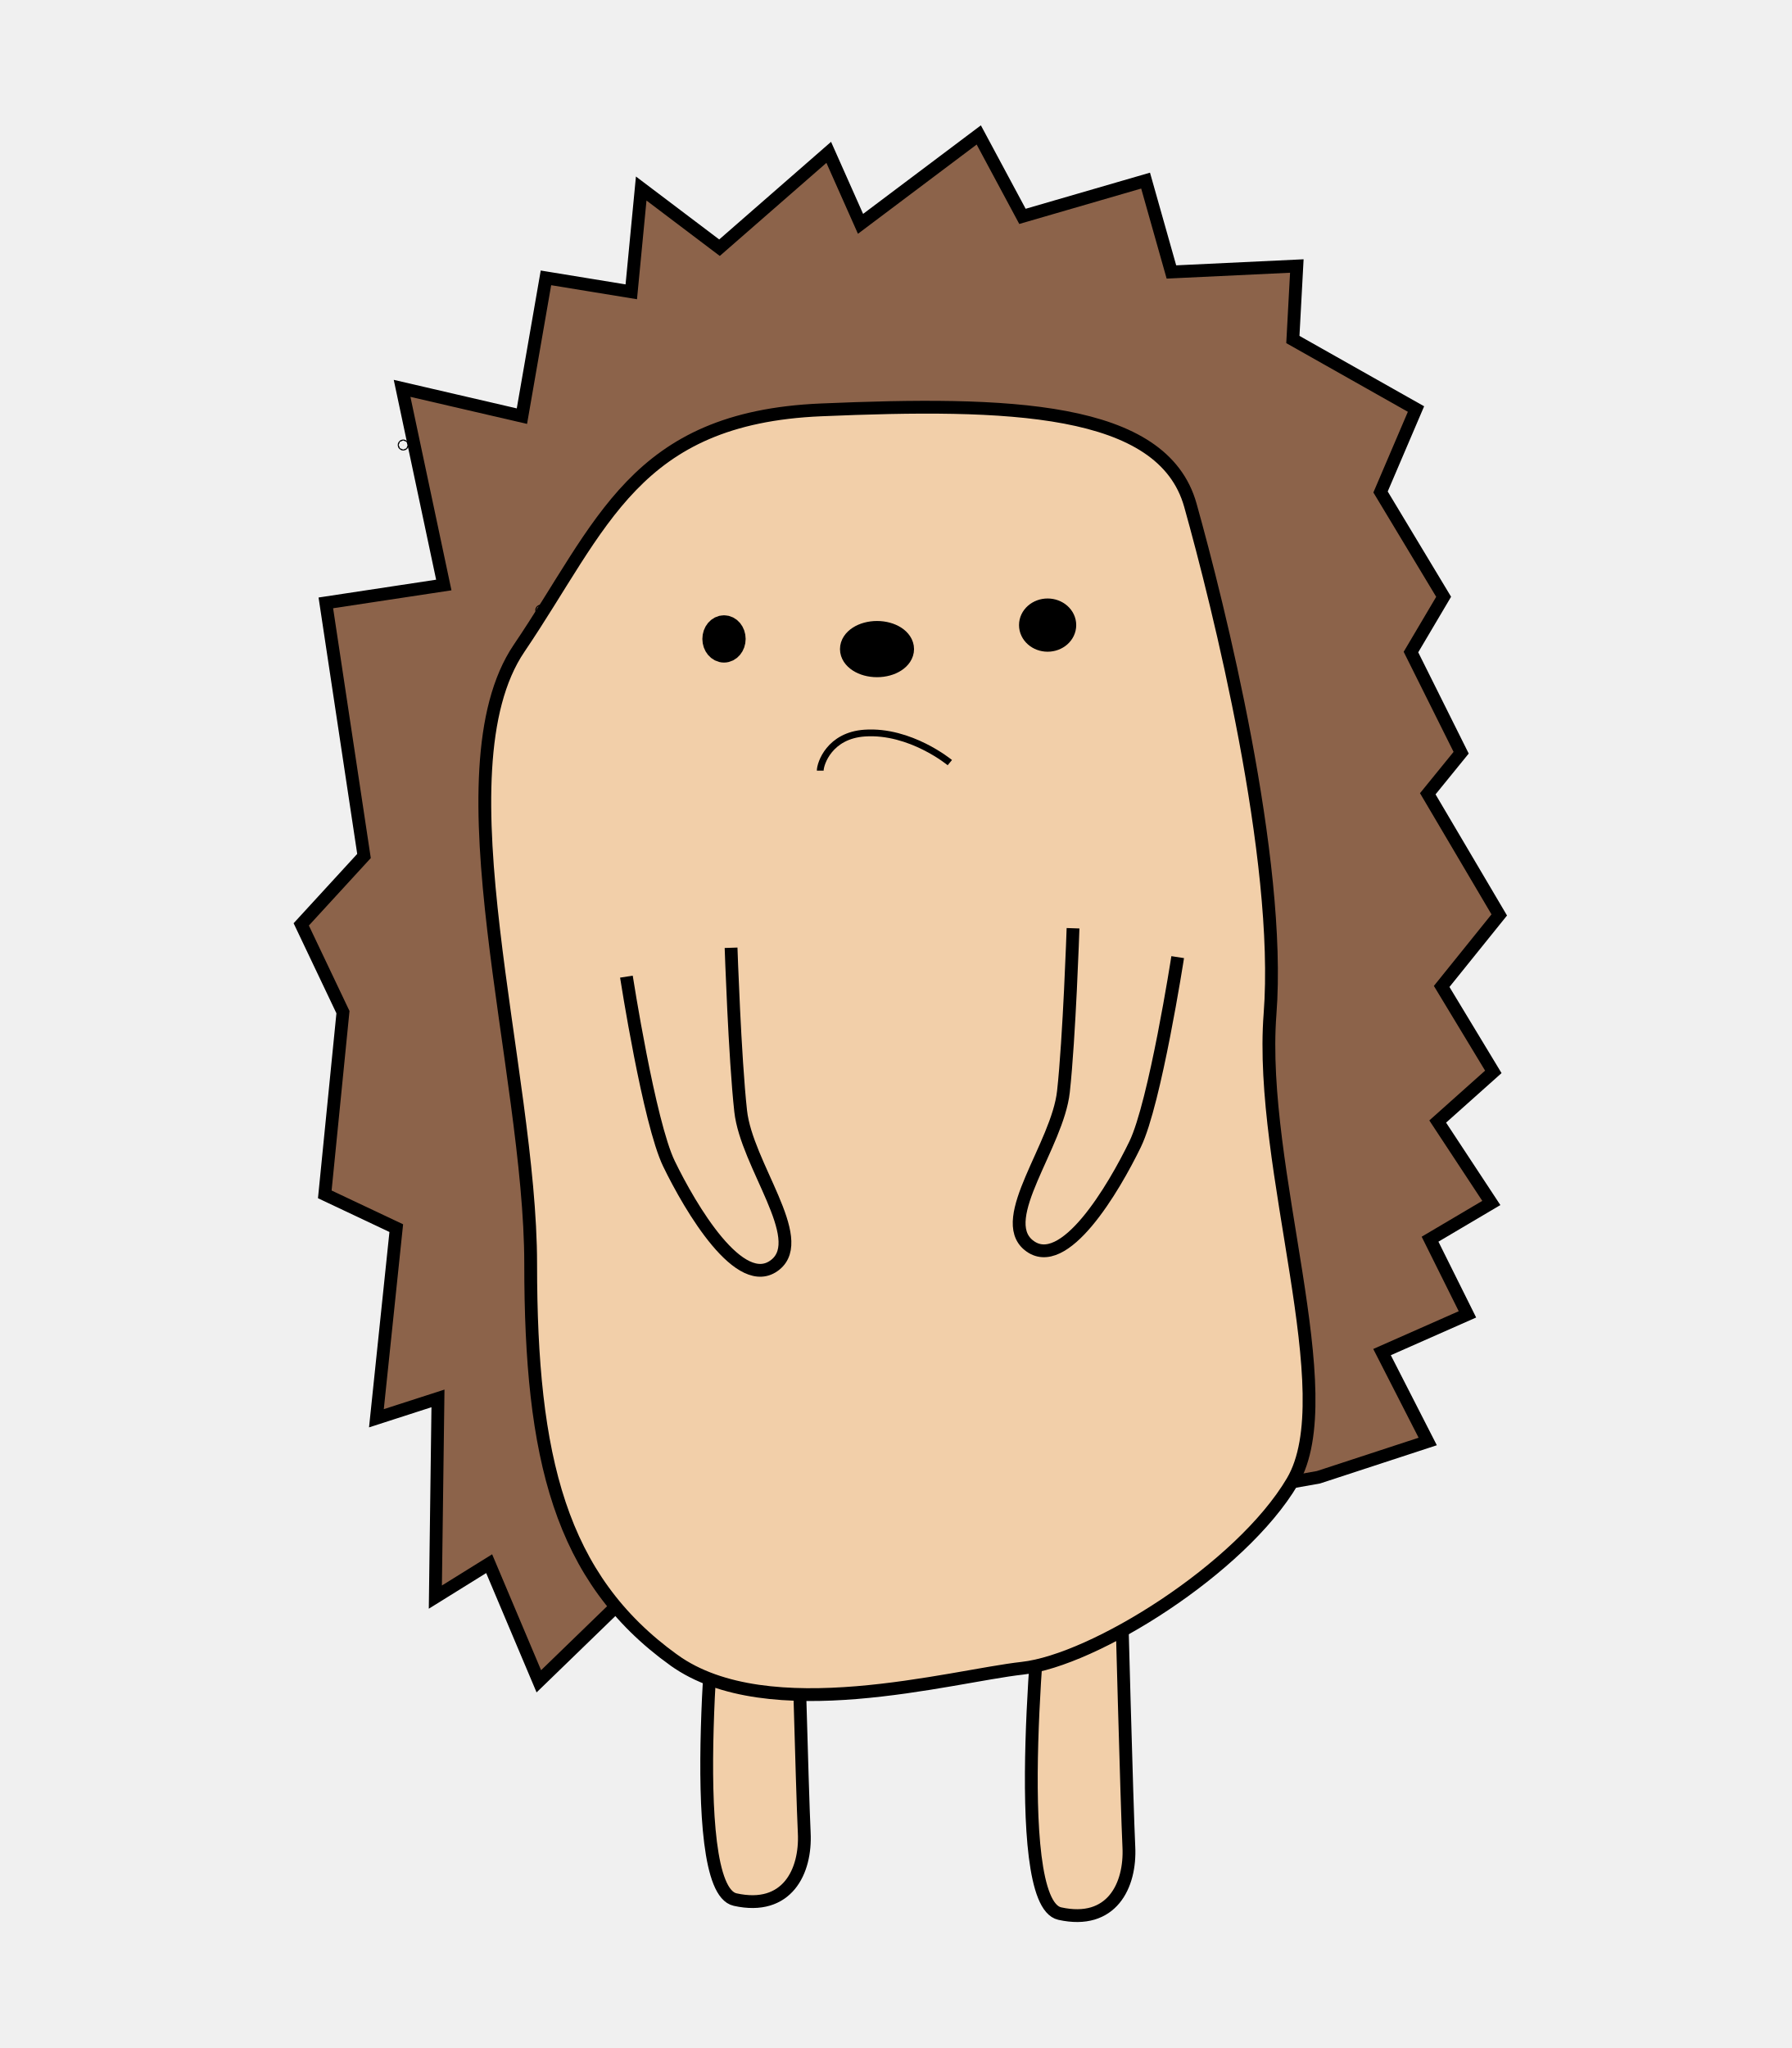
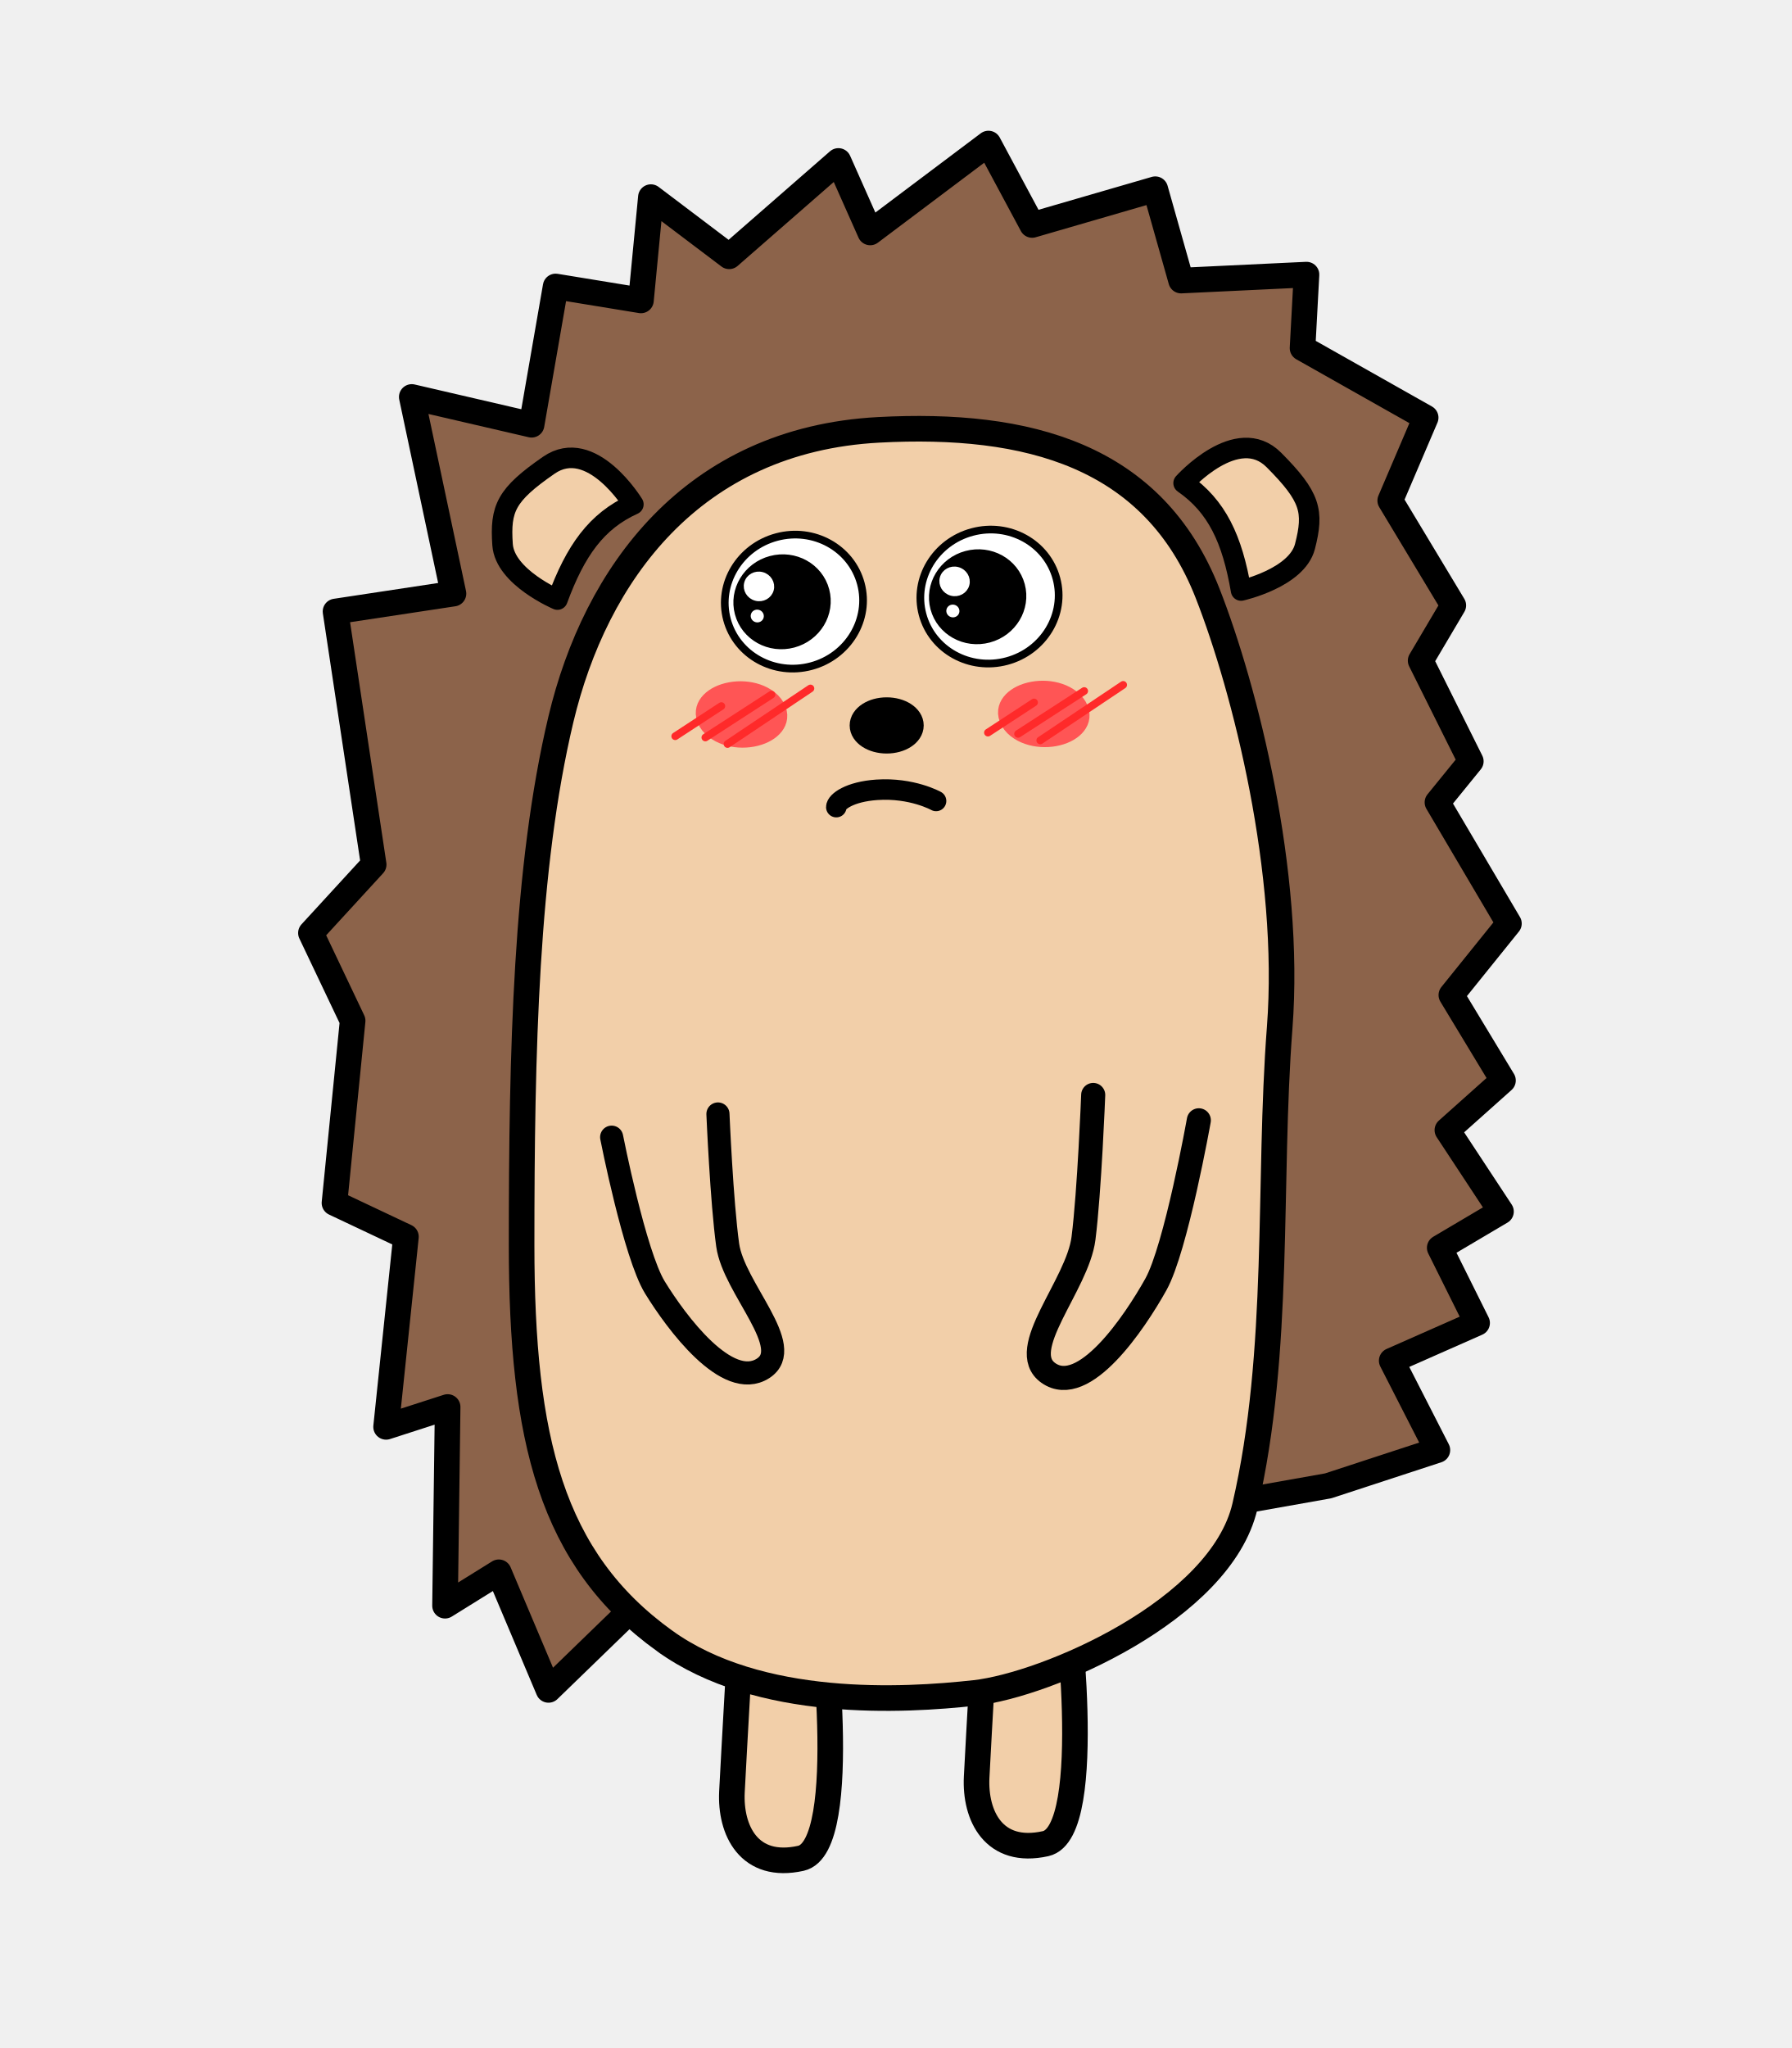
<svg xmlns="http://www.w3.org/2000/svg" width="70mm" height="80mm" viewBox="0 0 70 80" version="1.1" id="svg74501">
  <defs id="defs74498" />
  <g id="layer1">
-     <circle id="path72033-7" style="font-variation-settings:normal;fill:#f2cfa9;fill-opacity:1;stroke:#000000;stroke-width:0.393;stroke-linecap:butt;stroke-linejoin:miter;stroke-miterlimit:4;stroke-dasharray:none;stroke-dashoffset:0;stroke-opacity:1;stop-color:#000000" cx="15.754" cy="17.383" r="0.019" />
-     <path style="font-variation-settings:normal;fill:#f2cfa9;fill-opacity:1;fill-rule:evenodd;stroke:#000000;stroke-width:0.393;stroke-linecap:butt;stroke-linejoin:miter;stroke-miterlimit:4;stroke-dasharray:none;stroke-dashoffset:0;stroke-opacity:1;stop-color:#000000" d="m 21.344,23.891 c 0,0 0.296,0.953 -1.643,-0.599 -1.94,-1.552 -1.552,-2.793 -0.931,-3.647 0.621,-0.854 2.561,-2.405 3.802,-1.397 1.242,1.009 2.173,1.785 2.173,1.785 z" id="path72070-0" />
-     <path style="font-variation-settings:normal;fill:#f2cfa9;fill-opacity:1;fill-rule:evenodd;stroke:#000000;stroke-width:0.393;stroke-linecap:butt;stroke-linejoin:miter;stroke-miterlimit:4;stroke-dasharray:none;stroke-dashoffset:0;stroke-opacity:1;stop-color:#000000" d="m 43.641,17.443 c 0,0 3.133,-2.865 4.762,-0.925 1.63,1.94 2.871,3.88 1.785,5.044 -1.086,1.164 -3.725,1.862 -3.725,1.862 z" id="path72072-4" />
-     <circle id="path72029-8" style="font-variation-settings:normal;fill:#f2cfa9;fill-opacity:1;stroke:#000000;stroke-width:0.393;stroke-linecap:butt;stroke-linejoin:miter;stroke-miterlimit:4;stroke-dasharray:none;stroke-dashoffset:0;stroke-opacity:1;stop-color:#000000" cx="21.128" cy="23.835" r="0.019" />
-     <path style="font-variation-settings:normal;vector-effect:none;fill:#8c634a;fill-opacity:1;fill-rule:evenodd;stroke:#000000;stroke-width:0.5;stroke-linecap:butt;stroke-linejoin:miter;stroke-miterlimit:4;stroke-dasharray:none;stroke-dashoffset:0;stroke-opacity:1;-inkscape-stroke:none;stop-color:#000000" d="m 24.29,62.539 -3.237,3.137 -1.941,-4.595 -2.102,1.306 0.102,-7.762 -2.405,0.776 0.776,-7.427 -2.793,-1.319 0.71,-7.118 -1.63,-3.428 2.452,-2.672 -1.491,-9.887 4.609,-0.698 -1.63,-7.682 4.682,1.086 0.939,-5.402 3.334,0.545 0.388,-4.035 3.059,2.312 4.268,-3.725 1.242,2.793 4.62,-3.473 1.707,3.181 4.811,-1.397 1.009,3.569 4.9,-0.233 -0.155,2.871 4.811,2.716 -1.385,3.24 2.465,4.094 -1.277,2.159 1.961,3.932 -1.304,1.604 2.793,4.733 -2.25,2.793 2.018,3.337 -2.173,1.94 2.095,3.181 -2.394,1.415 1.461,2.936 -3.337,1.474 1.785,3.492 -4.268,1.397 z" id="path73016-0" />
-     <circle id="path72031-4" style="font-variation-settings:normal;fill:#f2cfa9;fill-opacity:1;stroke:#000000;stroke-width:0.393;stroke-linecap:butt;stroke-linejoin:miter;stroke-miterlimit:4;stroke-dasharray:none;stroke-dashoffset:0;stroke-opacity:1;stop-color:#000000" cx="21.128" cy="23.835" r="0.019" />
-     <path style="font-variation-settings:normal;vector-effect:none;fill:#f2cfa9;fill-opacity:1;fill-rule:evenodd;stroke:#000000;stroke-width:0.5;stroke-linecap:butt;stroke-linejoin:miter;stroke-miterlimit:4;stroke-dasharray:none;stroke-dashoffset:0;stroke-opacity:1;-inkscape-stroke:none;stop-color:#000000" d="m 40.753,61.701 c 0,0 -1.381,12.596 0.652,13.048 2.034,0.452 2.776,-1.099 2.701,-2.605 -0.075,-1.506 -0.301,-10.092 -0.301,-10.092" id="path3198-0-0-6-2" />
-     <path style="font-variation-settings:normal;vector-effect:none;fill:#f2cfa9;fill-opacity:1;fill-rule:evenodd;stroke:#000000;stroke-width:0.5;stroke-linecap:butt;stroke-linejoin:miter;stroke-miterlimit:4;stroke-dasharray:none;stroke-dashoffset:0;stroke-opacity:1;-inkscape-stroke:none;stop-color:#000000" d="m 28.07,61.154 c 0,0 -1.381,12.596 0.652,13.048 2.034,0.452 2.776,-1.099 2.701,-2.605 -0.075,-1.506 -0.301,-10.092 -0.301,-10.092" id="path3200-4-8-2-9" />
-     <path style="font-variation-settings:normal;vector-effect:none;fill:#f2cfa9;fill-opacity:1;fill-rule:evenodd;stroke:#000000;stroke-width:0.5;stroke-linecap:butt;stroke-linejoin:miter;stroke-miterlimit:4;stroke-dasharray:none;stroke-dashoffset:0;stroke-opacity:1;-inkscape-stroke:none;stop-color:#000000" d="m 26.328,64.848 c -4.452,-3.203 -5.594,-7.904 -5.594,-15.473 0,-7.569 -3.711,-19.241 -0.452,-24.052 3.259,-4.811 4.501,-9.001 11.795,-9.312 7.294,-0.31 13.347,-0.155 14.433,3.725 1.086,3.88 3.577,13.822 3.112,19.874 -0.466,6.053 2.892,14.847 0.874,18.262 -2.018,3.414 -7.76,6.984 -10.553,7.294 -2.793,0.31 -9.929,2.333 -13.614,-0.318 z" id="path71956-6" />
-     <ellipse style="color:#000000;font-variation-settings:normal;overflow:visible;fill:#000000;fill-opacity:1;fill-rule:evenodd;stroke:#000000;stroke-width:0.915;stroke-linecap:butt;stroke-linejoin:miter;stroke-miterlimit:4;stroke-dasharray:none;stroke-dashoffset:0;stroke-opacity:1;stop-color:#000000" id="path72330-1" cx="28.288" cy="24.958" rx="0.388" ry="0.466" />
-     <ellipse style="color:#000000;font-variation-settings:normal;overflow:visible;fill:#000000;fill-opacity:1;fill-rule:evenodd;stroke:#000000;stroke-width:0.915;stroke-linecap:butt;stroke-linejoin:miter;stroke-miterlimit:4;stroke-dasharray:none;stroke-dashoffset:0;stroke-opacity:1;stop-color:#000000" id="path72332-0" cx="34.266" cy="25.355" rx="0.989" ry="0.64" />
-     <ellipse style="color:#000000;font-variation-settings:normal;overflow:visible;fill:#000000;fill-opacity:1;fill-rule:evenodd;stroke:#000000;stroke-width:0.915;stroke-linecap:butt;stroke-linejoin:miter;stroke-miterlimit:4;stroke-dasharray:none;stroke-dashoffset:0;stroke-opacity:1;stop-color:#000000" id="path72356-4" cx="40.932" cy="24.418" rx="0.66" ry="0.582" />
-     <path style="font-variation-settings:normal;vector-effect:none;fill:#f2cfa9;fill-opacity:1;fill-rule:evenodd;stroke:#000000;stroke-width:0.5;stroke-linecap:butt;stroke-linejoin:miter;stroke-miterlimit:4;stroke-dasharray:none;stroke-dashoffset:0;stroke-opacity:1;-inkscape-stroke:none;stop-color:#000000" d="m 46.014,37.388 c 0,0 -0.884,5.702 -1.663,7.309 -0.824,1.699 -2.786,5.055 -4.16,3.941 -1.277,-1.036 1.128,-3.899 1.359,-5.997 0.231,-2.098 0.375,-6.381 0.375,-6.381" id="path72603-2" />
-     <path style="font-variation-settings:normal;vector-effect:none;fill:#f2cfa9;fill-opacity:1;fill-rule:evenodd;stroke:#000000;stroke-width:0.5;stroke-linecap:butt;stroke-linejoin:miter;stroke-miterlimit:4;stroke-dasharray:none;stroke-dashoffset:0;stroke-opacity:1;-inkscape-stroke:none;stop-color:#000000" d="m 24.475,38.15 c 0,0 0.884,5.702 1.663,7.309 0.824,1.699 2.786,5.055 4.16,3.941 1.277,-1.036 -1.128,-3.899 -1.359,-5.997 -0.231,-2.098 -0.375,-6.381 -0.375,-6.381" id="path72603-6-2" />
-     <path style="fill:none;fill-rule:evenodd;stroke:#000000;stroke-width:0.265px;stroke-linecap:butt;stroke-linejoin:miter;stroke-opacity:1" d="m 32.048,30.104 c 0,-0.279 0.364,-1.375 1.737,-1.468 1.788,-0.121 3.326,1.154 3.326,1.154" id="path73939" />
+     <path style="font-variation-settings:normal;fill:#f2cfa9;fill-opacity:1;fill-rule:evenodd;stroke:#000000;stroke-width:1;stroke-linecap:butt;stroke-linejoin:miter;stroke-miterlimit:4;stroke-dasharray:none;stroke-dashoffset:0;stroke-opacity:1;stop-color:#000000" d="m 32.041,62.535 c 0,0 1.279,9.604 -0.749,10.055 -2.028,0.451 -2.769,-1.096 -2.694,-2.598 0.075,-1.502 0.399,-7.108 0.399,-7.108" id="path3198-0-9-7" />
+     <path style="font-variation-settings:normal;fill:#f2cfa9;fill-opacity:1;fill-rule:evenodd;stroke:#000000;stroke-width:1;stroke-linecap:butt;stroke-linejoin:miter;stroke-miterlimit:4;stroke-dasharray:none;stroke-dashoffset:0;stroke-opacity:1;stop-color:#000000" d="m 41.602,61.963 c 0,0 1.279,9.604 -0.749,10.055 -2.028,0.451 -2.769,-1.096 -2.694,-2.598 0.075,-1.502 0.399,-7.108 0.399,-7.108" id="path3198-0-9-3-5" />
+     <path style="font-variation-settings:normal;fill:#8c634a;fill-opacity:1;fill-rule:evenodd;stroke:#000000;stroke-width:1;stroke-linecap:butt;stroke-linejoin:round;stroke-miterlimit:4;stroke-dasharray:none;stroke-dashoffset:0;stroke-opacity:1;stop-color:#000000" d="m 24.668,62.875 -3.237,3.137 -1.941,-4.595 -2.102,1.306 0.102,-7.762 -2.405,0.776 0.776,-7.427 -2.793,-1.319 0.71,-7.118 -1.63,-3.428 2.452,-2.672 -1.491,-9.887 4.609,-0.698 -1.63,-7.682 4.682,1.086 0.939,-5.402 3.334,0.545 0.388,-4.035 3.059,2.312 4.268,-3.725 1.242,2.793 4.62,-3.473 1.707,3.181 4.811,-1.397 1.009,3.569 4.9,-0.233 -0.155,2.871 4.811,2.716 -1.385,3.24 2.465,4.094 -1.277,2.159 1.961,3.932 -1.304,1.604 2.793,4.733 -2.25,2.793 2.018,3.337 -2.173,1.94 2.095,3.181 -2.394,1.415 1.461,2.936 -3.337,1.474 1.785,3.492 -4.268,1.397 z" id="path73016-0" />
+     <path style="font-variation-settings:normal;fill:#f2cfa9;fill-opacity:1;fill-rule:evenodd;stroke:#000000;stroke-width:1;stroke-linecap:butt;stroke-linejoin:miter;stroke-miterlimit:4;stroke-dasharray:none;stroke-dashoffset:0;stroke-opacity:1;stop-color:#000000" d="m 25.974,64.103 c -4.452,-3.203 -5.594,-7.904 -5.594,-15.473 0,-7.569 0.158,-14.744 1.535,-20.531 1.345,-5.653 5.123,-10.919 12.413,-11.308 5.815,-0.31 10.734,0.979 12.855,6.387 1.471,3.751 3.281,10.913 2.816,16.965 -0.466,6.053 0.051,12.62 -1.357,18.692 -0.943,4.066 -7.76,6.984 -10.553,7.294 -2.793,0.31 -8.43,0.625 -12.114,-2.026 z" id="path71956-6" />
+     <ellipse style="color:#000000;font-variation-settings:normal;overflow:visible;fill:#000000;fill-opacity:1;fill-rule:evenodd;stroke:#000000;stroke-width:0.915;stroke-linecap:butt;stroke-linejoin:miter;stroke-miterlimit:4;stroke-dasharray:none;stroke-dashoffset:0;stroke-opacity:1;stop-color:#000000" id="path72332-0" cx="34.644" cy="28.337" rx="0.989" ry="0.64" />
+     <path style="font-variation-settings:normal;fill:#f2cfa9;fill-opacity:1;fill-rule:evenodd;stroke:#000000;stroke-width:0.941;stroke-linecap:round;stroke-linejoin:miter;stroke-miterlimit:4;stroke-dasharray:none;stroke-dashoffset:0;stroke-opacity:1;stop-color:#000000" d="m 46.84,43.762 c 0,0 -0.892,5.002 -1.679,6.412 -0.832,1.49 -2.813,4.435 -4.199,3.458 -1.289,-0.908 1.139,-3.421 1.372,-5.262 0.233,-1.841 0.379,-5.598 0.379,-5.598" id="path72603-2" />
+     <path style="font-variation-settings:normal;fill:#f2cfa9;fill-opacity:1;fill-rule:evenodd;stroke:#000000;stroke-width:0.903;stroke-linecap:round;stroke-linejoin:miter;stroke-miterlimit:4;stroke-dasharray:none;stroke-dashoffset:0;stroke-opacity:1;stop-color:#000000" d="m 23.898,44.421 c 0,0 0.898,4.577 1.689,5.868 0.837,1.364 2.829,4.058 4.225,3.164 1.297,-0.831 -1.146,-3.13 -1.38,-4.815 -0.235,-1.684 -0.381,-5.123 -0.381,-5.123" id="path72603-6-2" />
+     <path style="fill:none;fill-rule:evenodd;stroke:#000000;stroke-width:0.8;stroke-linecap:round;stroke-linejoin:miter;stroke-miterlimit:4;stroke-dasharray:none;stroke-opacity:1" d="m 32.675,31.529 c 0,-0.215 0.524,-0.605 1.582,-0.677 1.377,-0.093 2.317,0.436 2.317,0.436" id="path73939" />
+     <path style="font-variation-settings:normal;fill:#f2cfa9;fill-opacity:1;fill-rule:evenodd;stroke:#000000;stroke-width:0.802;stroke-linecap:butt;stroke-linejoin:round;stroke-miterlimit:4;stroke-dasharray:none;stroke-dashoffset:0;stroke-opacity:1;stop-color:#000000" d="m 46.245,18.871 c 0,0 2.094,-2.344 3.528,-0.903 1.434,1.441 1.569,1.998 1.214,3.378 -0.318,1.237 -2.496,1.721 -2.496,1.721 -0.347,-2.012 -0.944,-3.293 -2.245,-4.195 z" id="path72072-4-7" />
+     <path style="font-variation-settings:normal;fill:#f2cfa9;fill-opacity:1;fill-rule:evenodd;stroke:#000000;stroke-width:0.802;stroke-linecap:butt;stroke-linejoin:round;stroke-miterlimit:4;stroke-dasharray:none;stroke-dashoffset:0;stroke-opacity:1;stop-color:#000000" d="m 24.747,19.701 c 0,0 -1.635,-2.684 -3.306,-1.527 -1.671,1.158 -1.904,1.681 -1.805,3.103 0.089,1.274 2.144,2.144 2.144,2.144 0.705,-1.916 1.524,-3.068 2.967,-3.72 z" id="path72072-4-7-6" />
+     <ellipse style="color:#000000;font-variation-settings:normal;overflow:visible;fill:#ff5555;fill-opacity:1;fill-rule:evenodd;stroke:#ff5555;stroke-width:1.295;stroke-linecap:butt;stroke-linejoin:miter;stroke-miterlimit:4;stroke-dasharray:none;stroke-dashoffset:0;stroke-opacity:1;stop-color:#000000" id="path72356-4-5-8-4-9" cx="-17.139" cy="33.289" rx="1.097" ry="0.701" transform="matrix(-0.9835353,0.1807159,0.3639511,0.931418,0,0)" />
+     <ellipse style="color:#000000;font-variation-settings:normal;overflow:visible;fill:#ff5555;fill-opacity:1;fill-rule:evenodd;stroke:#ff5555;stroke-width:1.295;stroke-linecap:butt;stroke-linejoin:miter;stroke-miterlimit:4;stroke-dasharray:none;stroke-dashoffset:0;stroke-opacity:1;stop-color:#000000" id="path72356-4-5-8-4-9-7" cx="-28.35" cy="35.442" rx="1.097" ry="0.701" transform="matrix(-0.9835353,0.1807159,0.3639511,0.931418,0,0)" />
+     <g id="g1667" transform="translate(-0.5829971,-2.531797)">
+       <ellipse style="color:#000000;font-variation-settings:normal;overflow:visible;fill:#ffffff;fill-opacity:1;fill-rule:evenodd;stroke:#000000;stroke-width:0.3;stroke-linecap:butt;stroke-linejoin:miter;stroke-miterlimit:4;stroke-dasharray:none;stroke-dashoffset:0;stroke-opacity:1;stop-color:#000000" id="ellipse3188-4-2-6-3-0-4-6" cx="-31.221" cy="-35.112" rx="2.708" ry="2.61" transform="rotate(165)" />
+       <ellipse style="color:#000000;font-variation-settings:normal;overflow:visible;vector-effect:none;fill:#000000;fill-opacity:1;fill-rule:evenodd;stroke:#000000;stroke-width:0.701;stroke-linecap:butt;stroke-linejoin:miter;stroke-miterlimit:4;stroke-dasharray:none;stroke-dashoffset:0;stroke-opacity:1;-inkscape-stroke:none;stop-color:#000000" id="ellipse3190-0-1-4-3-4-7-4" cx="-30.771" cy="-34.999" rx="1.555" ry="1.499" transform="rotate(165)" />
+       <ellipse style="color:#000000;font-variation-settings:normal;overflow:visible;vector-effect:none;fill:#ffffff;fill-opacity:1;fill-rule:evenodd;stroke:#ffffff;stroke-width:0.219;stroke-linecap:butt;stroke-linejoin:miter;stroke-miterlimit:4;stroke-dasharray:none;stroke-dashoffset:0;stroke-opacity:1;-inkscape-stroke:none;stop-color:#000000" id="ellipse3190-0-1-4-3-4-8-8-3" cx="43.122" cy="-14.578" rx="0.486" ry="0.468" transform="matrix(0.9659258,0.258819,0.258819,-0.9659258,0,0)" />
+       <ellipse style="color:#000000;font-variation-settings:normal;overflow:visible;vector-effect:none;fill:#ffffff;fill-opacity:1;fill-rule:evenodd;stroke:#ffffff;stroke-width:0.094;stroke-linecap:butt;stroke-linejoin:miter;stroke-miterlimit:4;stroke-dasharray:none;stroke-dashoffset:0;stroke-opacity:1;-inkscape-stroke:none;stop-color:#000000" id="ellipse3190-0-1-4-3-4-8-8-9-3" cx="43.357" cy="-15.712" rx="0.21" ry="0.202" transform="matrix(0.9659258,0.258819,0.258819,-0.9659258,0,0)" />
+     </g>
+     <g id="g1673" transform="translate(-1.125327,-2.23598)">
+       <ellipse style="color:#000000;font-variation-settings:normal;overflow:visible;fill:#ffffff;fill-opacity:1;fill-rule:evenodd;stroke:#000000;stroke-width:0.3;stroke-linecap:butt;stroke-linejoin:miter;stroke-miterlimit:4;stroke-dasharray:none;stroke-dashoffset:0;stroke-opacity:1;stop-color:#000000" id="ellipse3188-4-2-6-3-0-4-6-3" cx="-24.389" cy="-33.179" rx="2.708" ry="2.61" transform="rotate(165)" />
+       <ellipse style="color:#000000;font-variation-settings:normal;overflow:visible;vector-effect:none;fill:#000000;fill-opacity:1;fill-rule:evenodd;stroke:#000000;stroke-width:0.701;stroke-linecap:butt;stroke-linejoin:miter;stroke-miterlimit:4;stroke-dasharray:none;stroke-dashoffset:0;stroke-opacity:1;-inkscape-stroke:none;stop-color:#000000" id="ellipse3190-0-1-4-3-4-7-4-8" cx="-23.939" cy="-33.066" rx="1.555" ry="1.499" transform="rotate(165)" />
+       <ellipse style="color:#000000;font-variation-settings:normal;overflow:visible;vector-effect:none;fill:#ffffff;fill-opacity:1;fill-rule:evenodd;stroke:#ffffff;stroke-width:0.219;stroke-linecap:butt;stroke-linejoin:miter;stroke-miterlimit:4;stroke-dasharray:none;stroke-dashoffset:0;stroke-opacity:1;-inkscape-stroke:none;stop-color:#000000" id="ellipse3190-0-1-4-3-4-8-8-3-6" cx="36.238" cy="-16.32" rx="0.486" ry="0.468" transform="matrix(0.9659258,0.258819,0.258819,-0.9659258,0,0)" />
+       <ellipse style="color:#000000;font-variation-settings:normal;overflow:visible;vector-effect:none;fill:#ffffff;fill-opacity:1;fill-rule:evenodd;stroke:#ffffff;stroke-width:0.094;stroke-linecap:butt;stroke-linejoin:miter;stroke-miterlimit:4;stroke-dasharray:none;stroke-dashoffset:0;stroke-opacity:1;-inkscape-stroke:none;stop-color:#000000" id="ellipse3190-0-1-4-3-4-8-8-9-3-0" cx="36.473" cy="-17.454" rx="0.21" ry="0.202" transform="matrix(0.9659258,0.258819,0.258819,-0.9659258,0,0)" />
+     </g>
+     <path style="fill:none;fill-rule:evenodd;stroke:#ff2a2a;stroke-width:0.3;stroke-linecap:round;stroke-linejoin:round;stroke-miterlimit:4;stroke-dasharray:none;stroke-opacity:1" d="m 28.184,27.581 -1.802,1.178" id="path2084-76" />
+     <path style="fill:none;fill-rule:evenodd;stroke:#ff2a2a;stroke-width:0.3;stroke-linecap:round;stroke-linejoin:round;stroke-miterlimit:4;stroke-dasharray:none;stroke-opacity:1" d="m 30.143,27.134 -2.584,1.674" id="path2084-9-4" />
+     <path style="fill:none;fill-rule:evenodd;stroke:#ff2a2a;stroke-width:0.3;stroke-linecap:round;stroke-linejoin:round;stroke-miterlimit:4;stroke-dasharray:none;stroke-opacity:1" d="m 31.665,26.893 -3.24,2.17" id="path2084-7-3" />
+     <path style="fill:none;fill-rule:evenodd;stroke:#ff2a2a;stroke-width:0.3;stroke-linecap:round;stroke-linejoin:round;stroke-miterlimit:4;stroke-dasharray:none;stroke-opacity:1" d="m 40.402,27.44 -1.802,1.178" id="path2084-76-0" />
+     <path style="fill:none;fill-rule:evenodd;stroke:#ff2a2a;stroke-width:0.3;stroke-linecap:round;stroke-linejoin:round;stroke-miterlimit:4;stroke-dasharray:none;stroke-opacity:1" d="m 42.361,26.993 -2.584,1.674" id="path2084-9-4-3" />
+     <path style="fill:none;fill-rule:evenodd;stroke:#ff2a2a;stroke-width:0.3;stroke-linecap:round;stroke-linejoin:round;stroke-miterlimit:4;stroke-dasharray:none;stroke-opacity:1" d="M 43.884,26.753 40.644,28.922" id="path2084-7-3-0" />
  </g>
</svg>
